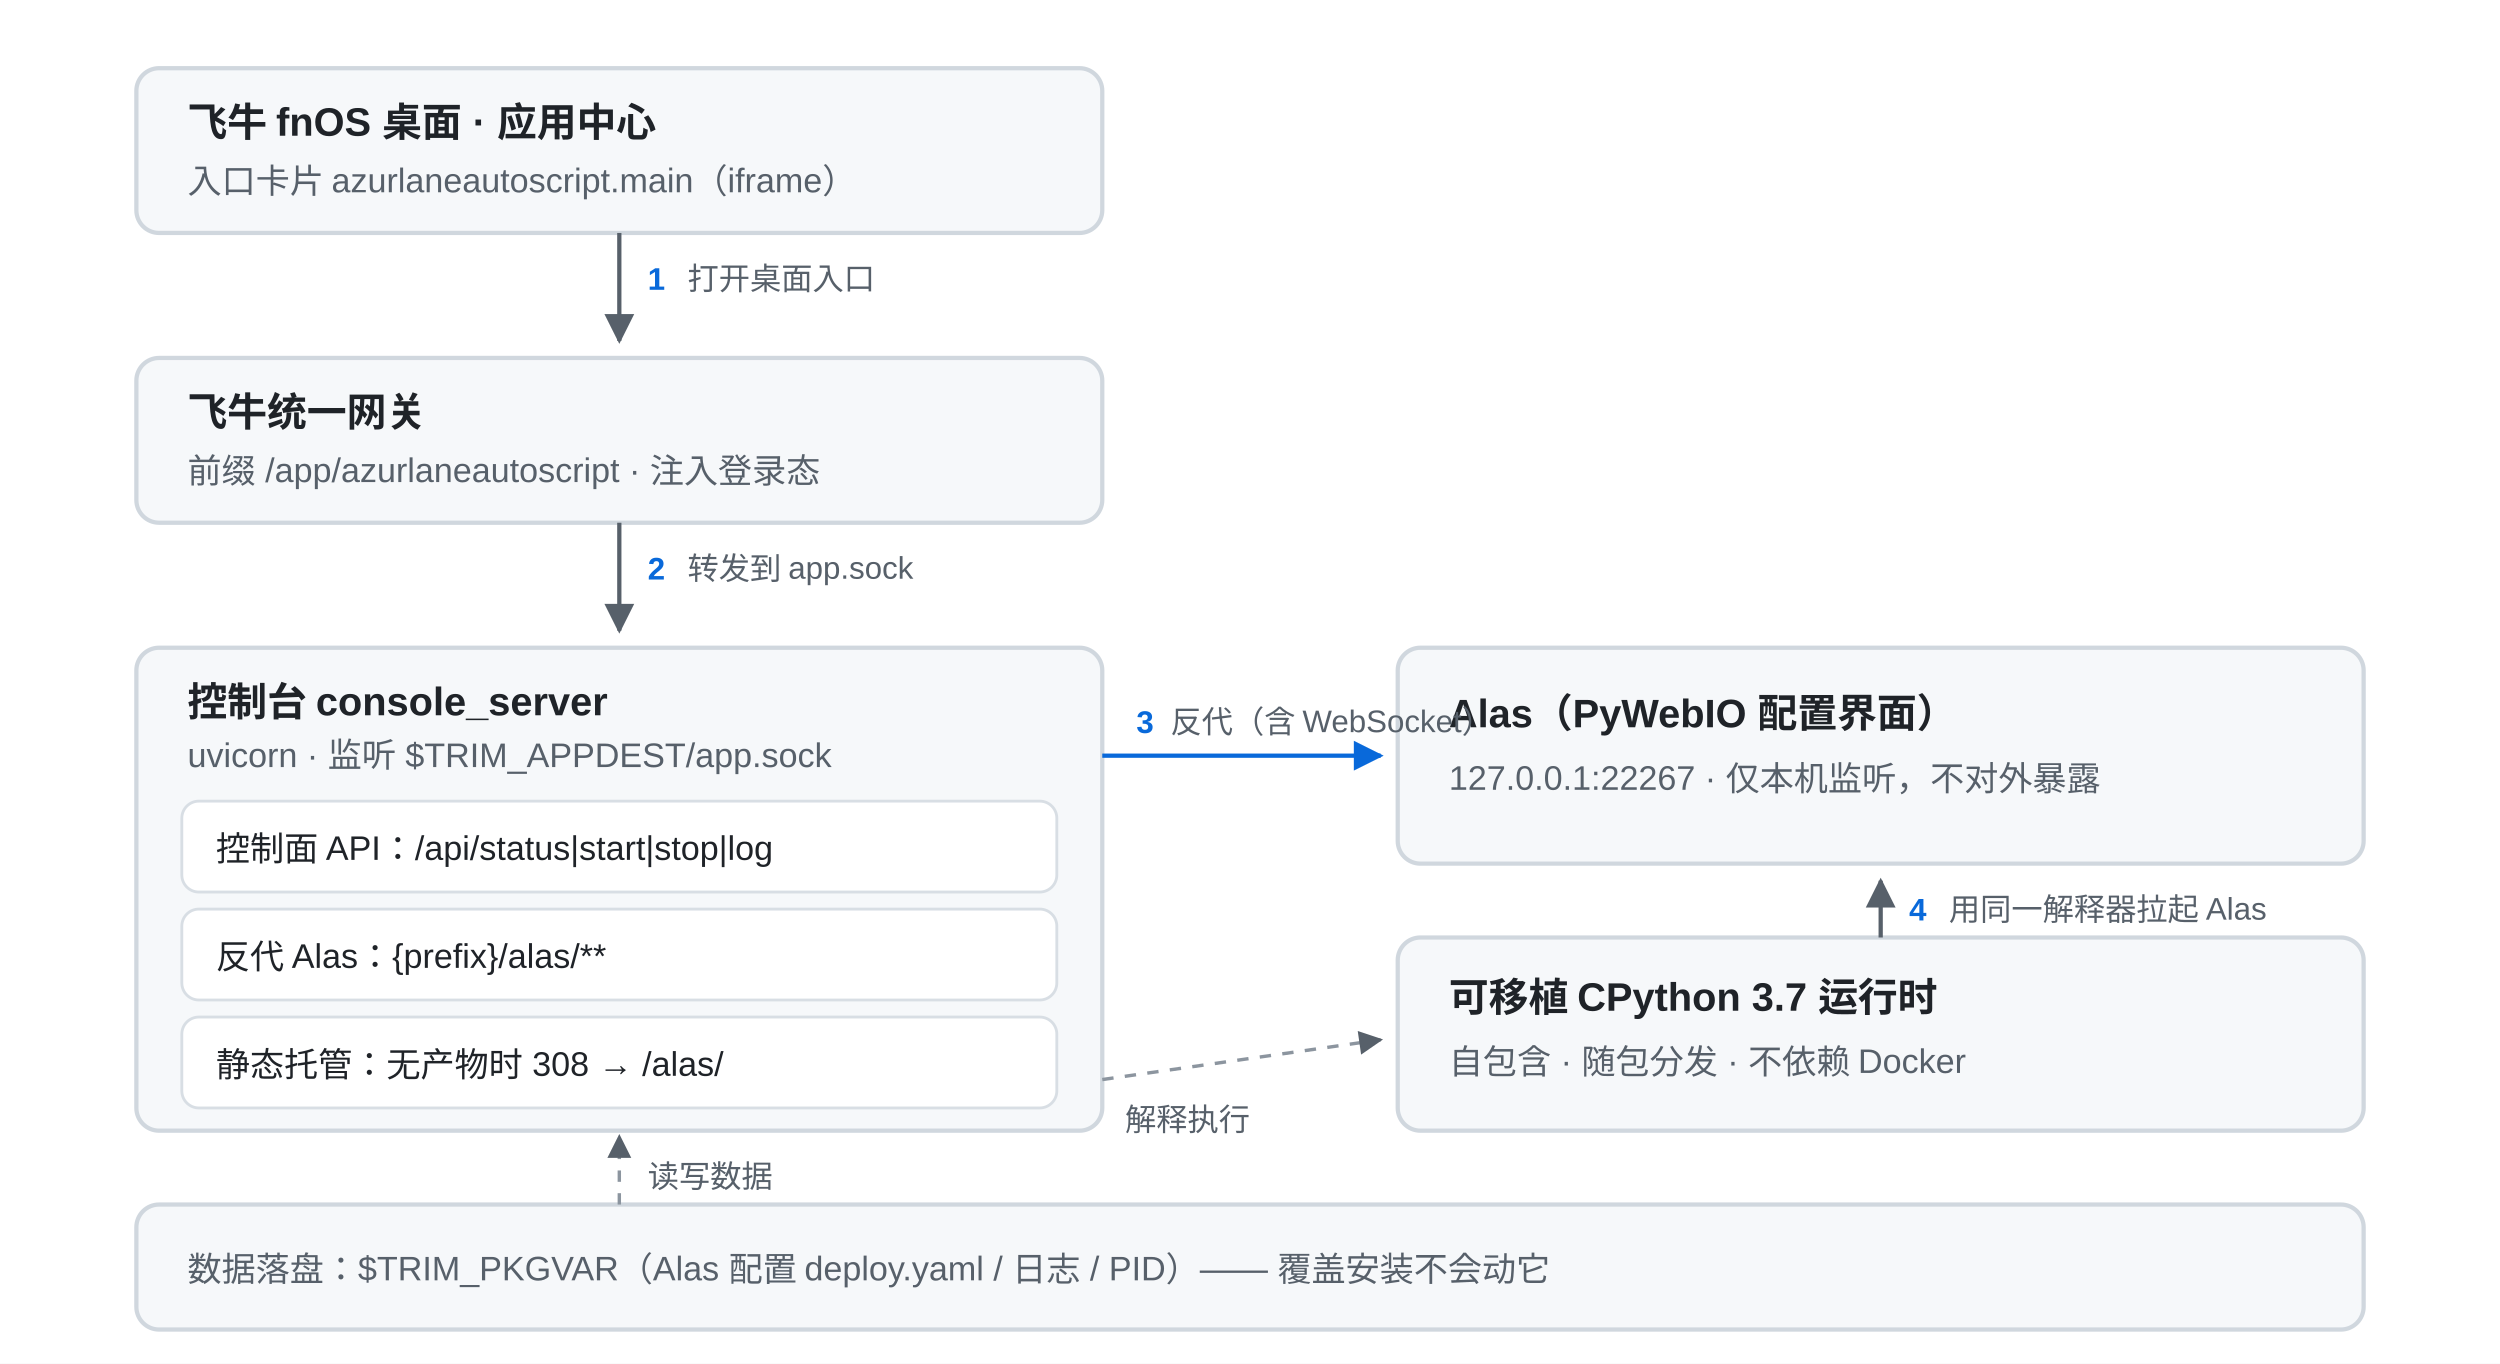
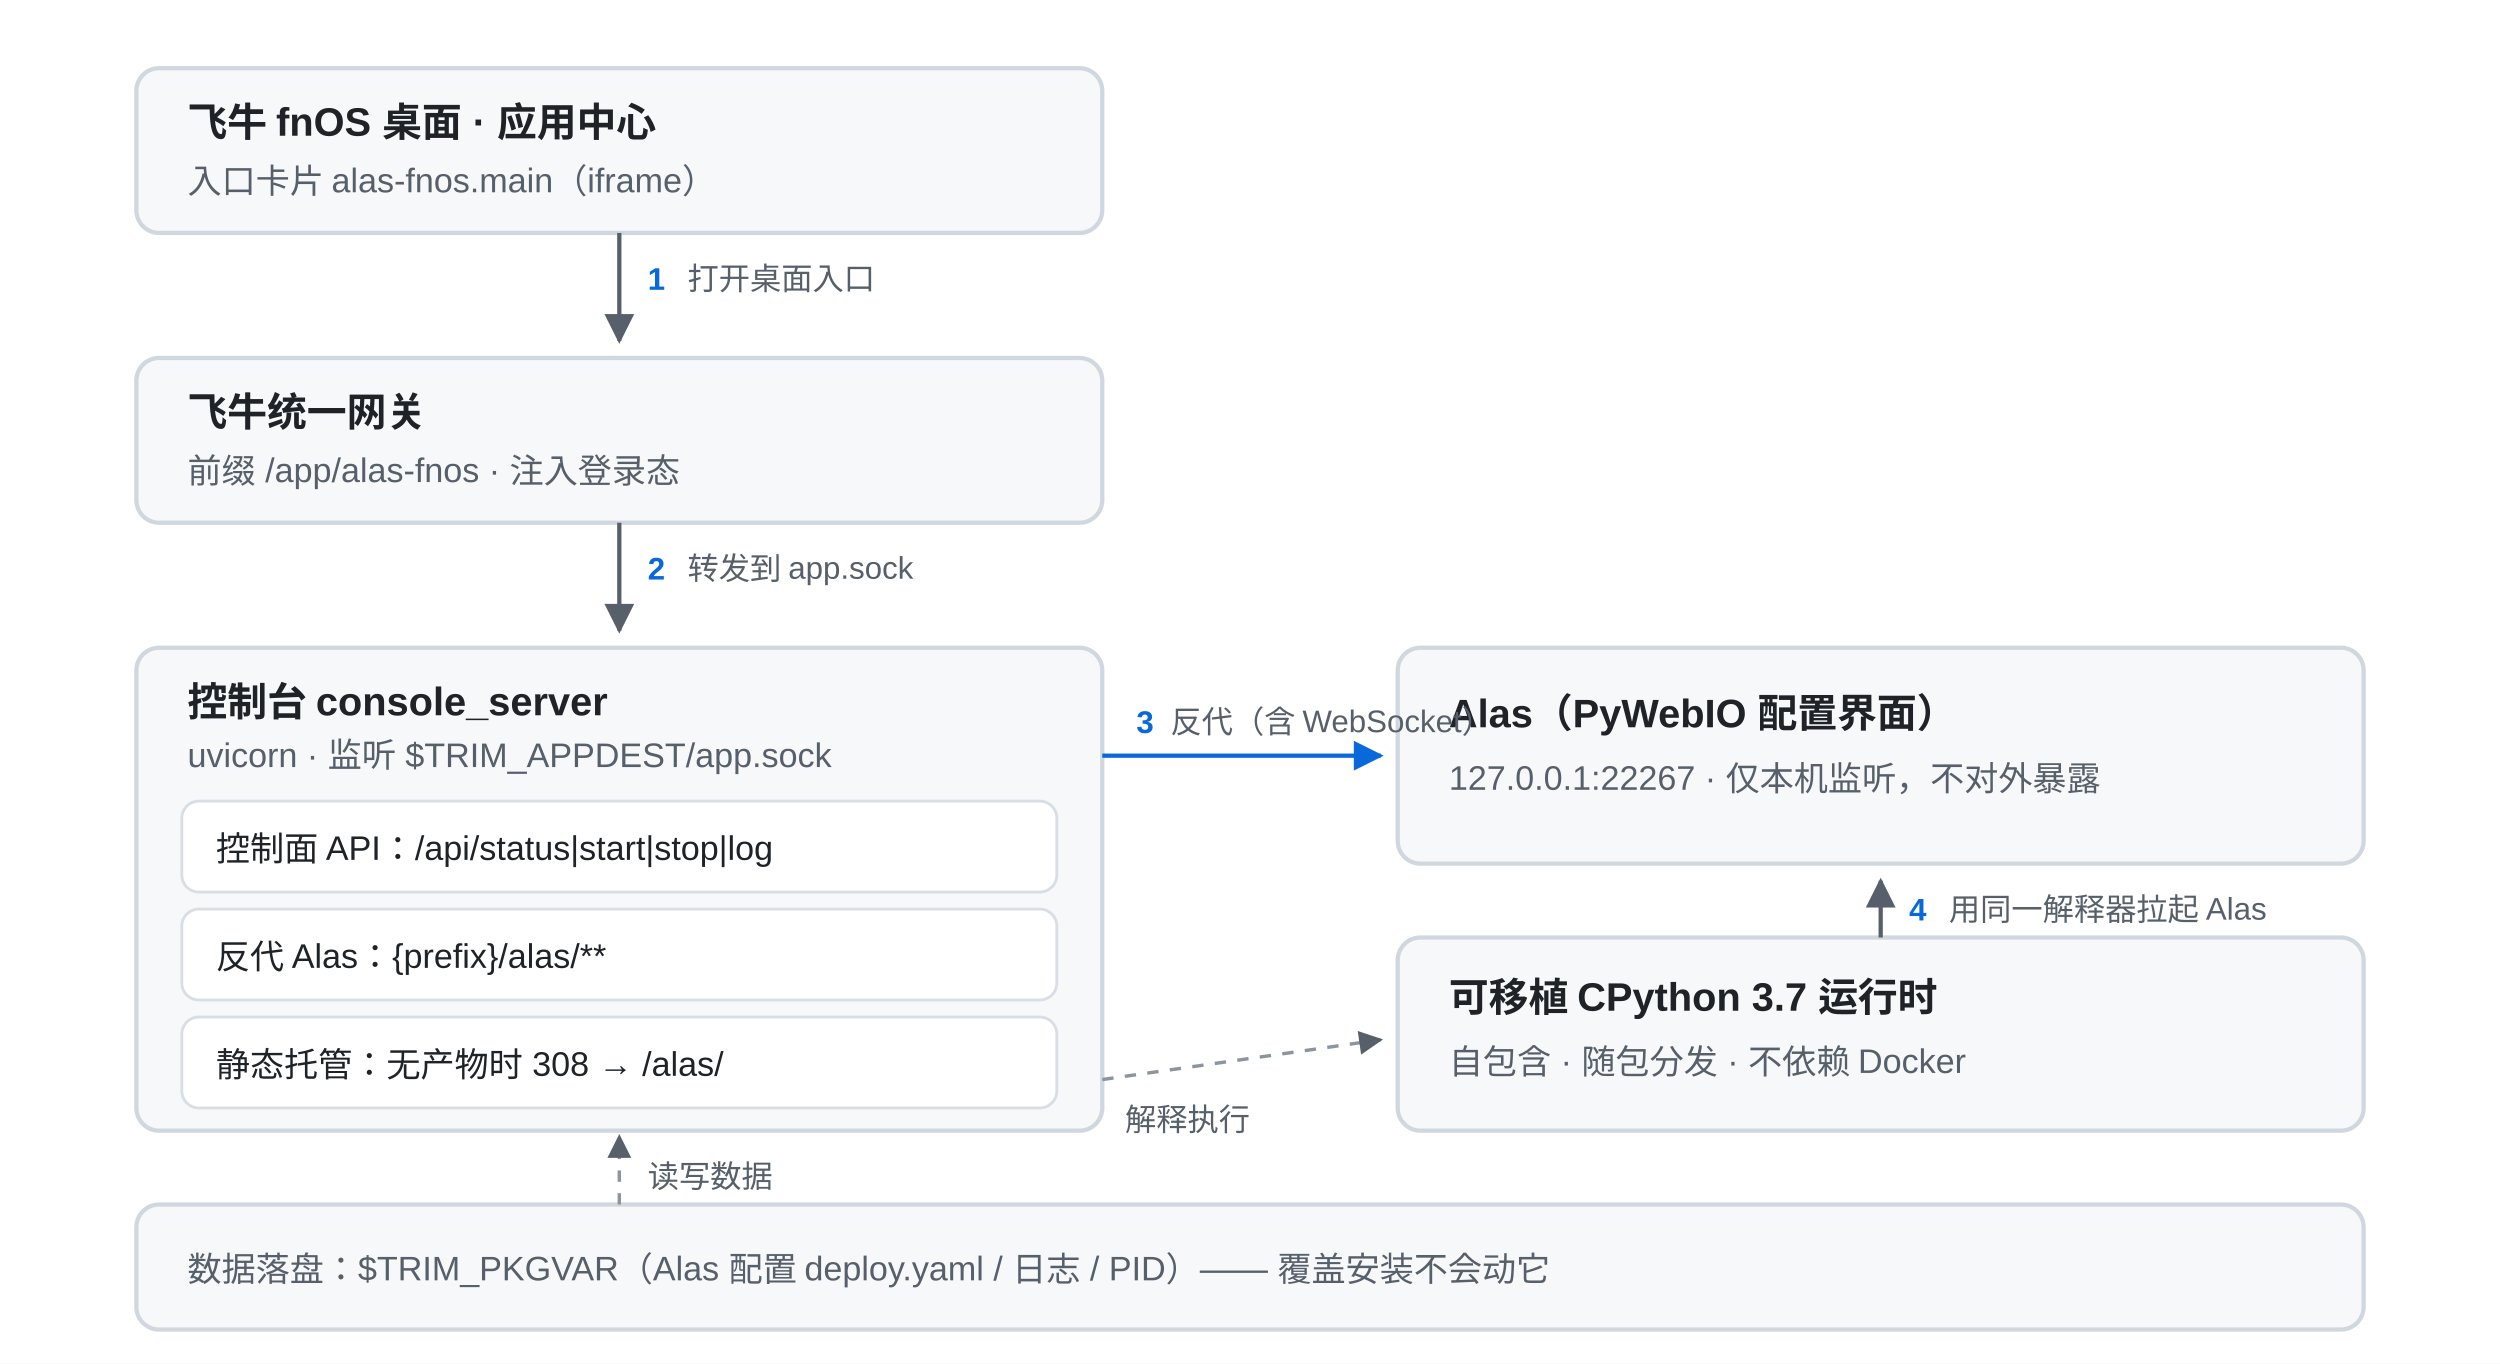
- <svg xmlns="http://www.w3.org/2000/svg" width="880" height="480" viewBox="0 0 880 480" role="img" aria-label="AzurLaneAutoScript for fnOS 架构示意">
+ <svg xmlns="http://www.w3.org/2000/svg" width="880" height="480" viewBox="0 0 880 480" role="img" aria-label="ALAS for fnOS 架构示意">
  <defs>
    <marker id="arrow" viewBox="0 0 10 10" refX="9" refY="5" markerWidth="7" markerHeight="7" orient="auto-start-reverse">
      <path d="M 0 0 L 10 5 L 0 10 z" fill="#57606a" />
    </marker>
    <marker id="arrow-accent" viewBox="0 0 10 10" refX="9" refY="5" markerWidth="7" markerHeight="7" orient="auto-start-reverse">
      <path d="M 0 0 L 10 5 L 0 10 z" fill="#0969da" />
    </marker>
    <style>
      .box   { fill: #f6f8fa; stroke: #d0d7de; stroke-width: 1.5; rx: 8; }
      .inner { fill: #ffffff; stroke: #d8dee4; stroke-width: 1; rx: 6; }
      .t     { font-family: -apple-system, BlinkMacSystemFont, "Segoe UI", "Helvetica Neue", Arial, "PingFang SC", "Microsoft YaHei", sans-serif; font-size: 14px; font-weight: 600; fill: #1f2328; }
      .s     { font-family: -apple-system, BlinkMacSystemFont, "Segoe UI", "Helvetica Neue", Arial, "PingFang SC", "Microsoft YaHei", sans-serif; font-size: 12px; fill: #57606a; }
      .si    { font-family: -apple-system, BlinkMacSystemFont, "Segoe UI", "Helvetica Neue", Arial, "PingFang SC", "Microsoft YaHei", sans-serif; font-size: 12px; fill: #1f2328; }
      .lbl   { font-family: -apple-system, BlinkMacSystemFont, "Segoe UI", "Helvetica Neue", Arial, "PingFang SC", "Microsoft YaHei", sans-serif; font-size: 11px; fill: #57606a; }
      .num   { font-family: -apple-system, BlinkMacSystemFont, "Segoe UI", "Helvetica Neue", Arial, "PingFang SC", "Microsoft YaHei", sans-serif; font-size: 11px; font-weight: 700; fill: #0969da; }
      .flow  { stroke: #57606a; stroke-width: 1.5; fill: none; marker-end: url(#arrow); }
      .flowa { stroke: #0969da; stroke-width: 1.5; fill: none; marker-end: url(#arrow-accent); }
      .dash  { stroke: #8c959f; stroke-width: 1.2; fill: none; stroke-dasharray: 4 4; marker-end: url(#arrow); }
    </style>
  </defs>
  <rect width="880" height="480" fill="#ffffff" />
  <rect class="box" x="48" y="24" width="340" height="58" />
  <text class="t" x="66" y="48">飞牛 fnOS 桌面 · 应用中心</text>
-   <text class="s" x="66" y="68">入口卡片 azurlaneautoscript.main（iframe）</text>
+   <text class="s" x="66" y="68">入口卡片 alas-fnos.main（iframe）</text>
  <rect class="box" x="48" y="126" width="340" height="58" />
  <text class="t" x="66" y="150">飞牛统一网关</text>
-   <text class="s" x="66" y="170">前缀 /app/azurlaneautoscript · 注入登录态</text>
+   <text class="s" x="66" y="170">前缀 /app/alas-fnos · 注入登录态</text>
  <rect class="box" x="48" y="228" width="340" height="170" />
  <text class="t" x="66" y="252">控制台 console_server</text>
  <text class="s" x="66" y="270">uvicorn · 监听 $TRIM_APPDEST/app.sock</text>
  <rect class="inner" x="64" y="282" width="308" height="32" />
  <text class="si" x="76" y="303">控制面 API：/api/status|start|stop|log</text>
  <rect class="inner" x="64" y="320" width="308" height="32" />
  <text class="si" x="76" y="341">反代 Alas：{prefix}/alas/**</text>
  <rect class="inner" x="64" y="358" width="308" height="32" />
  <text class="si" x="76" y="379">静态托管：无产物时 308 → /alas/</text>
  <rect class="box" x="492" y="228" width="340" height="76" />
  <text class="t" x="510" y="256">Alas（PyWebIO 配置界面）</text>
  <text class="s" x="510" y="278">127.0.0.1:22267 · 仅本机监听，不对外暴露</text>
  <rect class="box" x="492" y="330" width="340" height="68" />
  <text class="t" x="510" y="356">可移植 CPython 3.7 运行时</text>
  <text class="s" x="510" y="378">自包含 · 随包分发 · 不依赖 Docker</text>
  <rect class="box" x="48" y="424" width="784" height="44" />
  <text class="s" x="66" y="451">数据落盘：$TRIM_PKGVAR（Alas 配置 deploy.yaml / 日志 / PID）—— 覆盖安装不会动它</text>
  <path class="flow" d="M 218 82 L 218 120" />
  <text class="num" x="228" y="102">1</text>
  <text class="lbl" x="242" y="102">打开桌面入口</text>
  <path class="flow" d="M 218 184 L 218 222" />
  <text class="num" x="228" y="204">2</text>
  <text class="lbl" x="242" y="204">转发到 app.sock</text>
  <path class="flowa" d="M 388 266 L 486 266" />
  <text class="num" x="400" y="258">3</text>
  <text class="lbl" x="412" y="258">反代（含 WebSocket）</text>
  <path class="flow" d="M 662 330 L 662 310" />
  <text class="num" x="672" y="324">4</text>
  <text class="lbl" x="686" y="324">用同一解释器拉起 Alas</text>
  <path class="dash" d="M 388 380 L 486 366" />
  <text class="lbl" x="396" y="398">解释执行</text>
  <path class="dash" d="M 218 424 L 218 400" />
  <text class="lbl" x="228" y="418">读写数据</text>
</svg>
